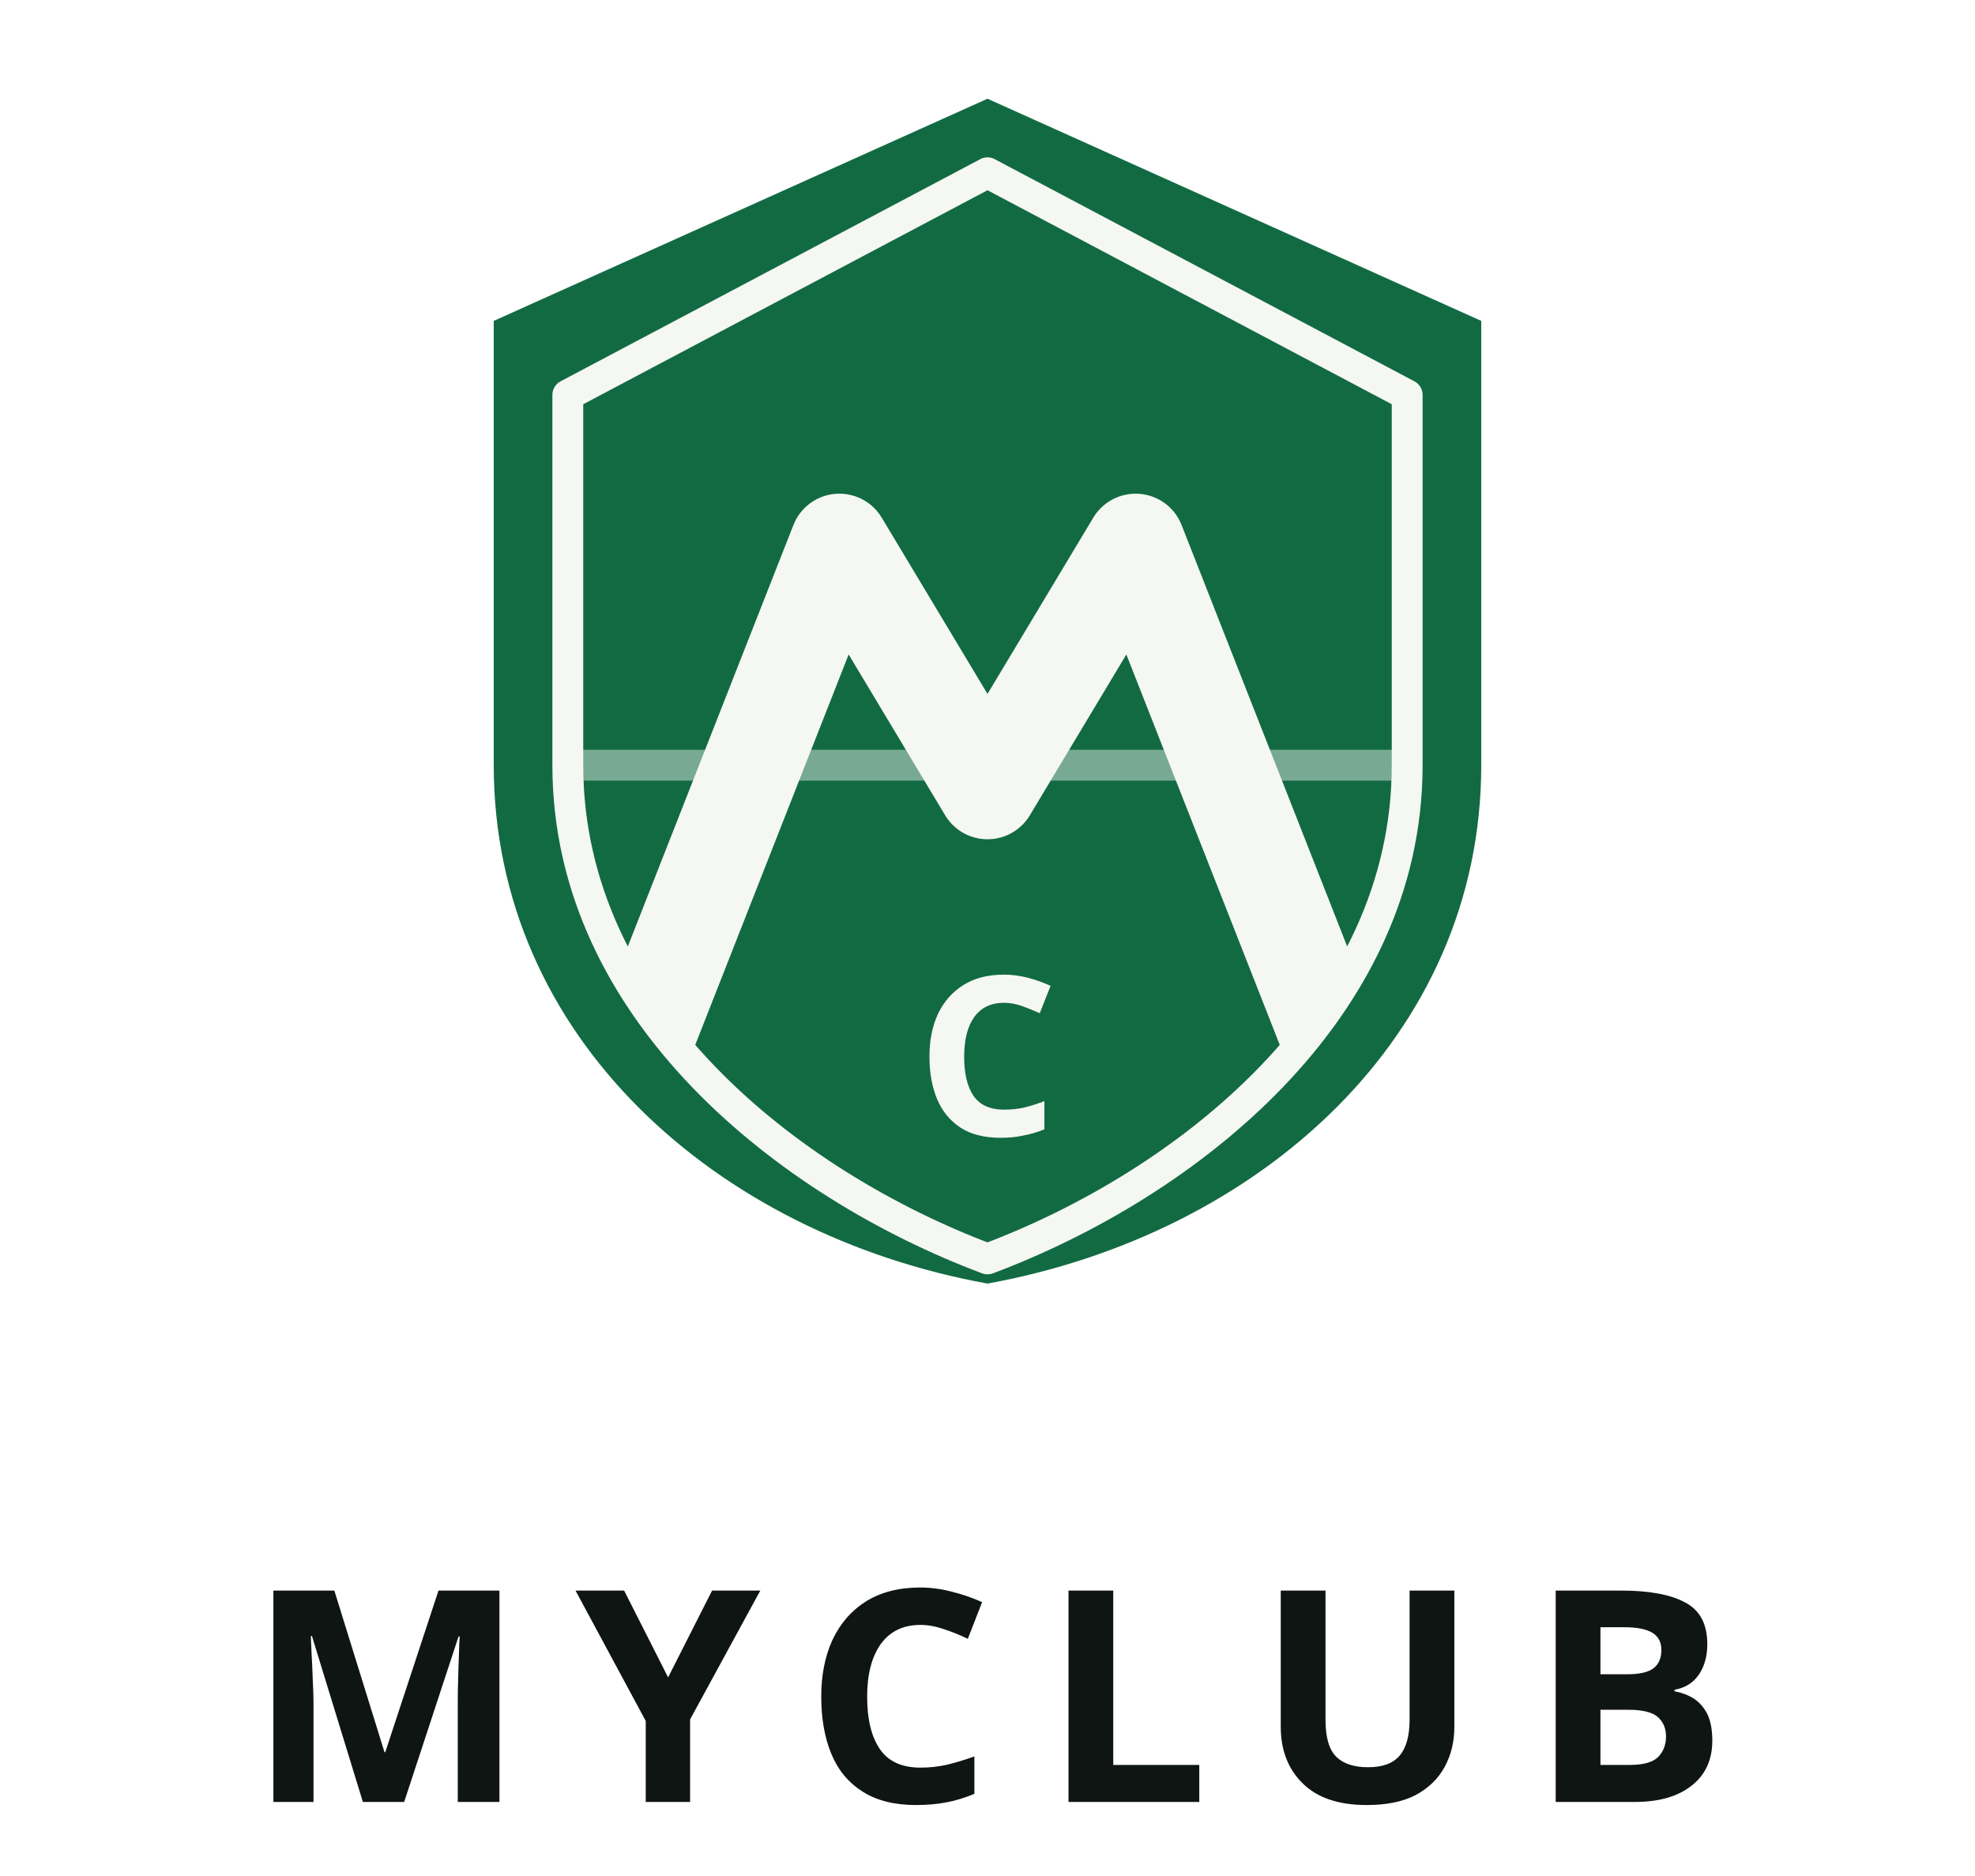
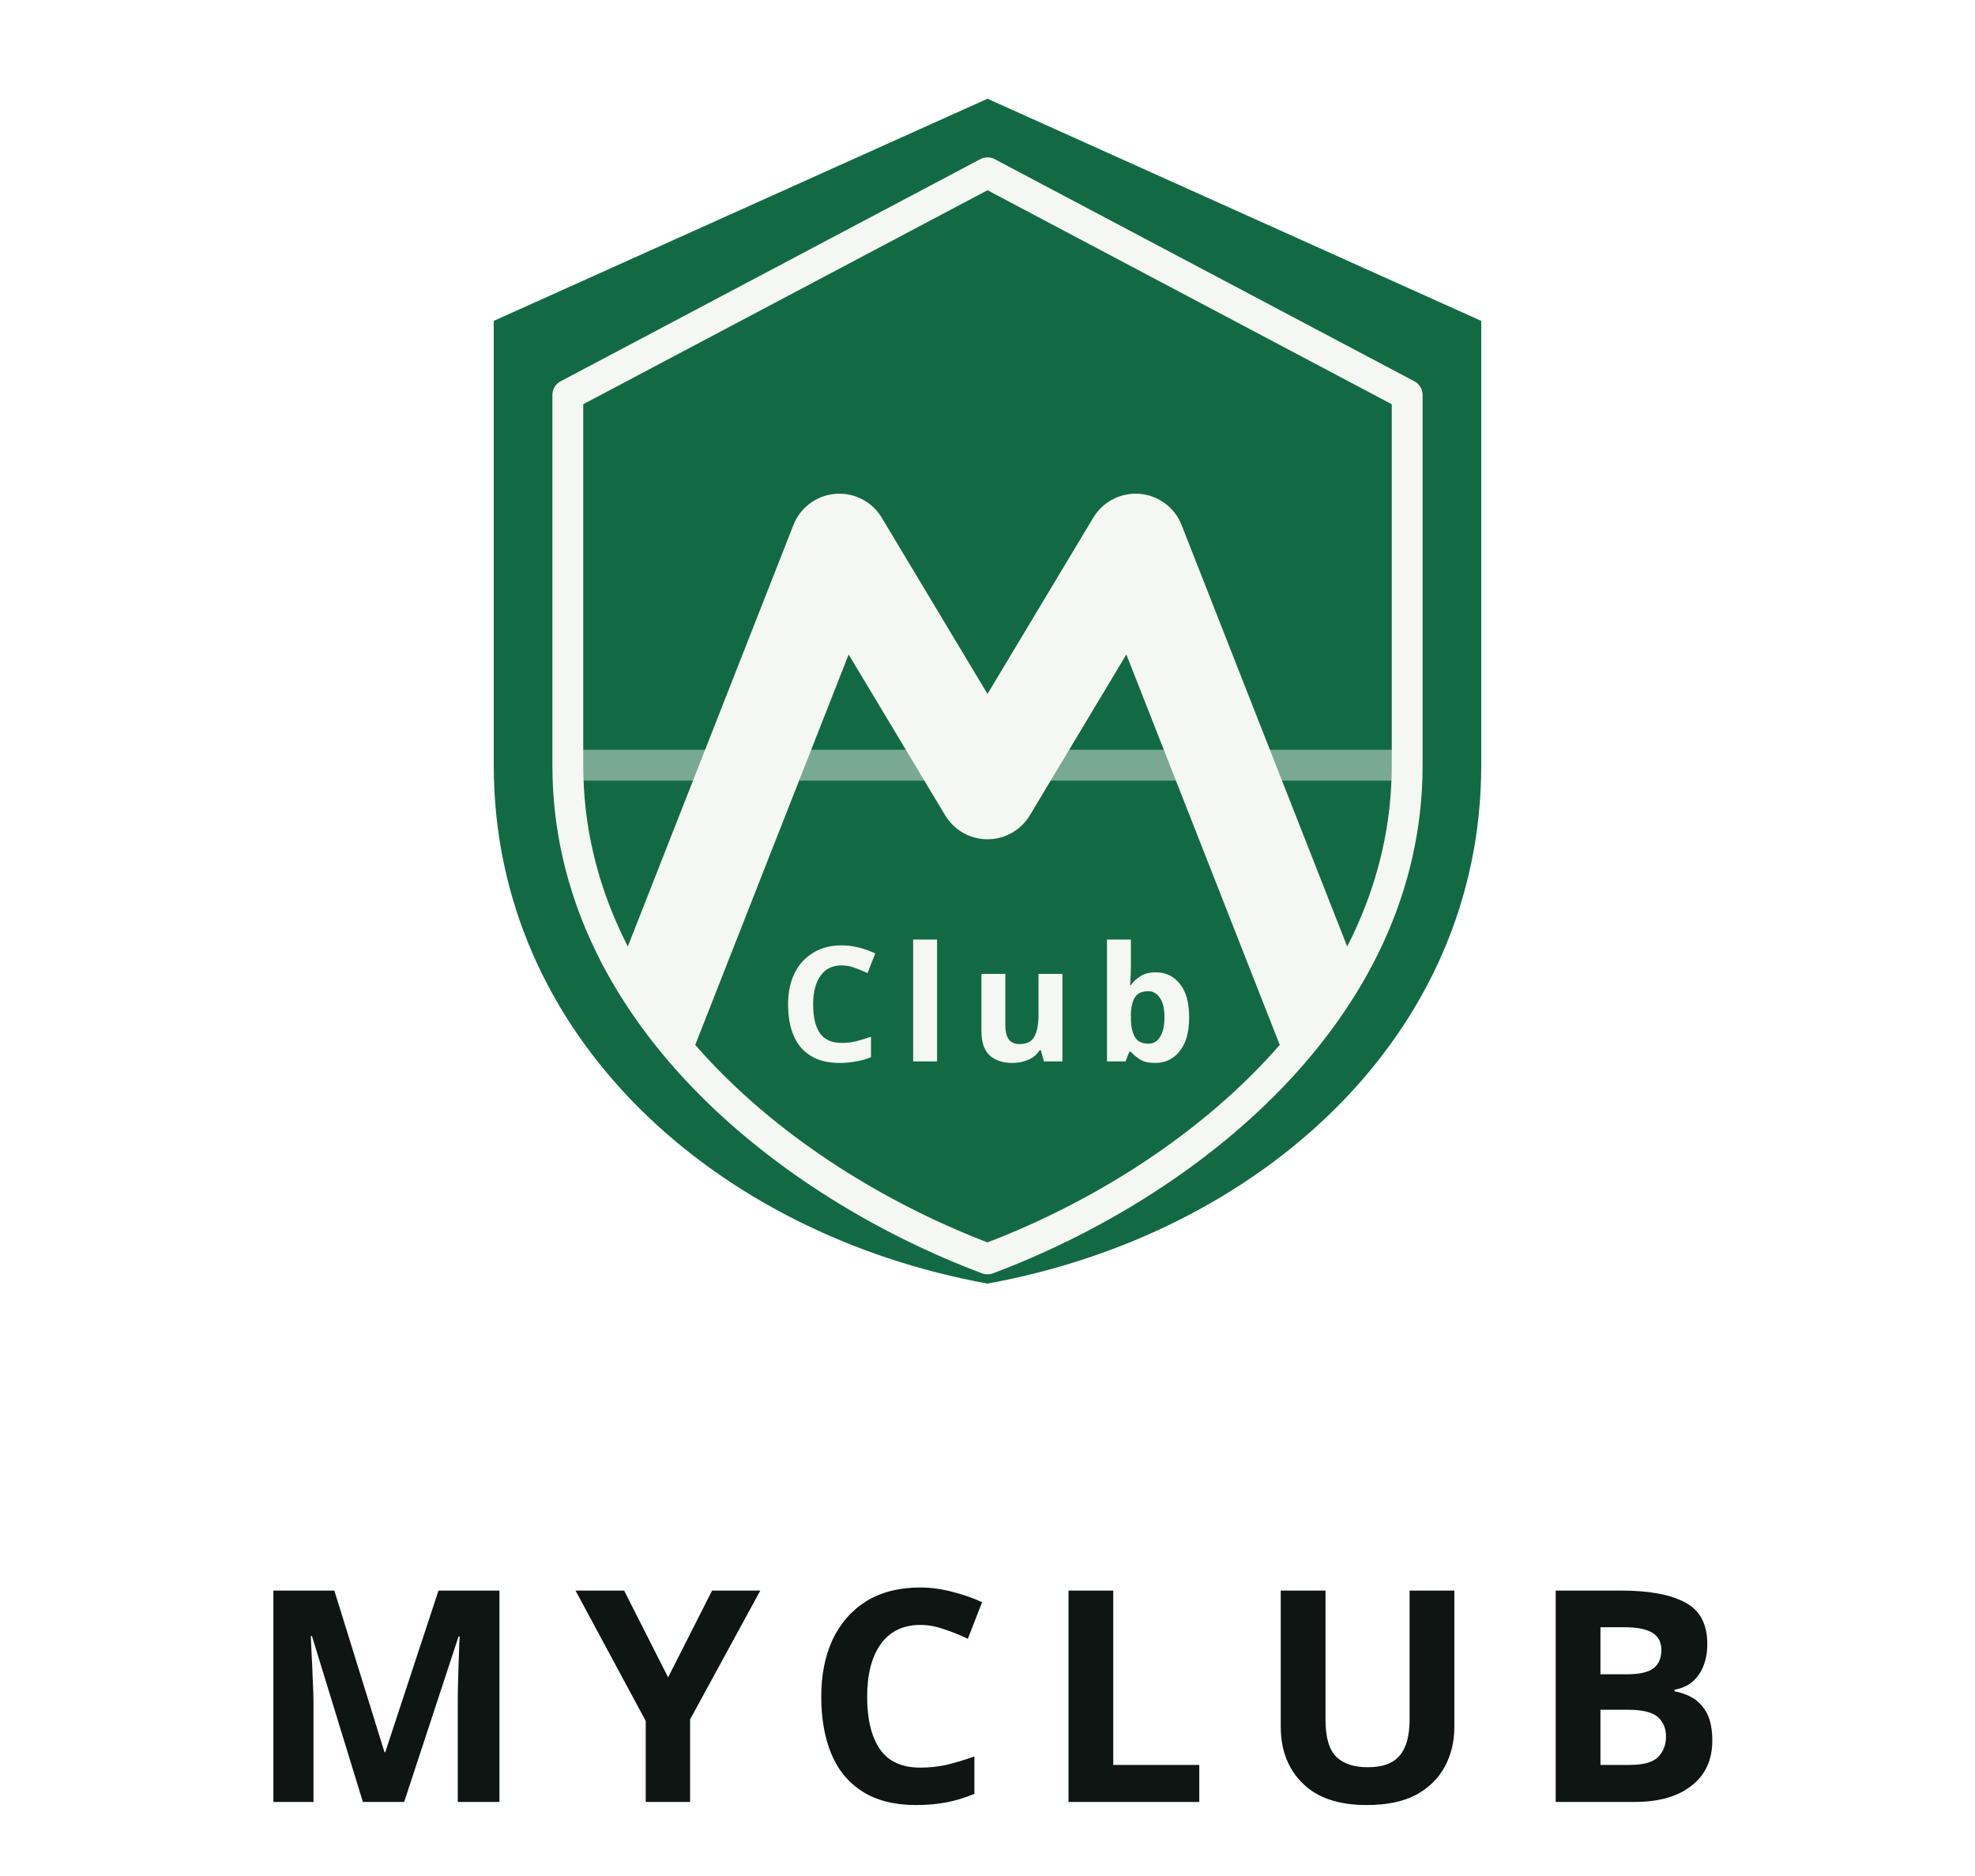
<svg xmlns="http://www.w3.org/2000/svg" viewBox="0 0 80 76" fill="none" aria-label="MyClub">
  <svg x="16" y="2" width="48" height="52" viewBox="0 0 48 52">
    <defs>
      <clipPath id="ssc">
        <path d="M24 5 L7 14 V29 C7 39 16 46 24 49 C32 46 41 39 41 29 V14 L24 5 Z" />
      </clipPath>
    </defs>
    <path d="M24 2 L4 11 V29 C4 40 13 48 24 50 C35 48 44 40 44 29 V11 L24 2 Z" fill="#126A43" />
    <path d="M24 5 L7 14 V29 C7 39 16 46 24 49 C32 46 41 39 41 29 V14 L24 5 Z" fill="none" stroke="#F5F7F3" stroke-width="1.25" stroke-linejoin="round" />
    <g clip-path="url(#ssc)">
      <line x1="7" y1="29" x2="41" y2="29" stroke="#F5F7F3" stroke-width="1.25" opacity="0.45" />
      <path d="M7 48 L18 20 L24 30 L30 20 L41 48" stroke="#F5F7F3" stroke-width="4" stroke-linecap="round" stroke-linejoin="round" fill="none" />
-       <text x="24" y="44" text-anchor="middle" font-family="Manrope, system-ui, sans-serif" font-size="9" font-weight="700" fill="#F5F7F3">C</text>
+       <text x="24" y="41" text-anchor="middle" font-family="Manrope, system-ui, sans-serif" font-size="6.5" font-weight="800" letter-spacing="0.8" fill="#F5F7F3">Club</text>
    </g>
  </svg>
  <text x="40" y="73" text-anchor="middle" font-family="Manrope, system-ui, sans-serif" font-size="12" font-weight="700" fill="#0E1512" letter-spacing="2">MYCLUB</text>
</svg>
